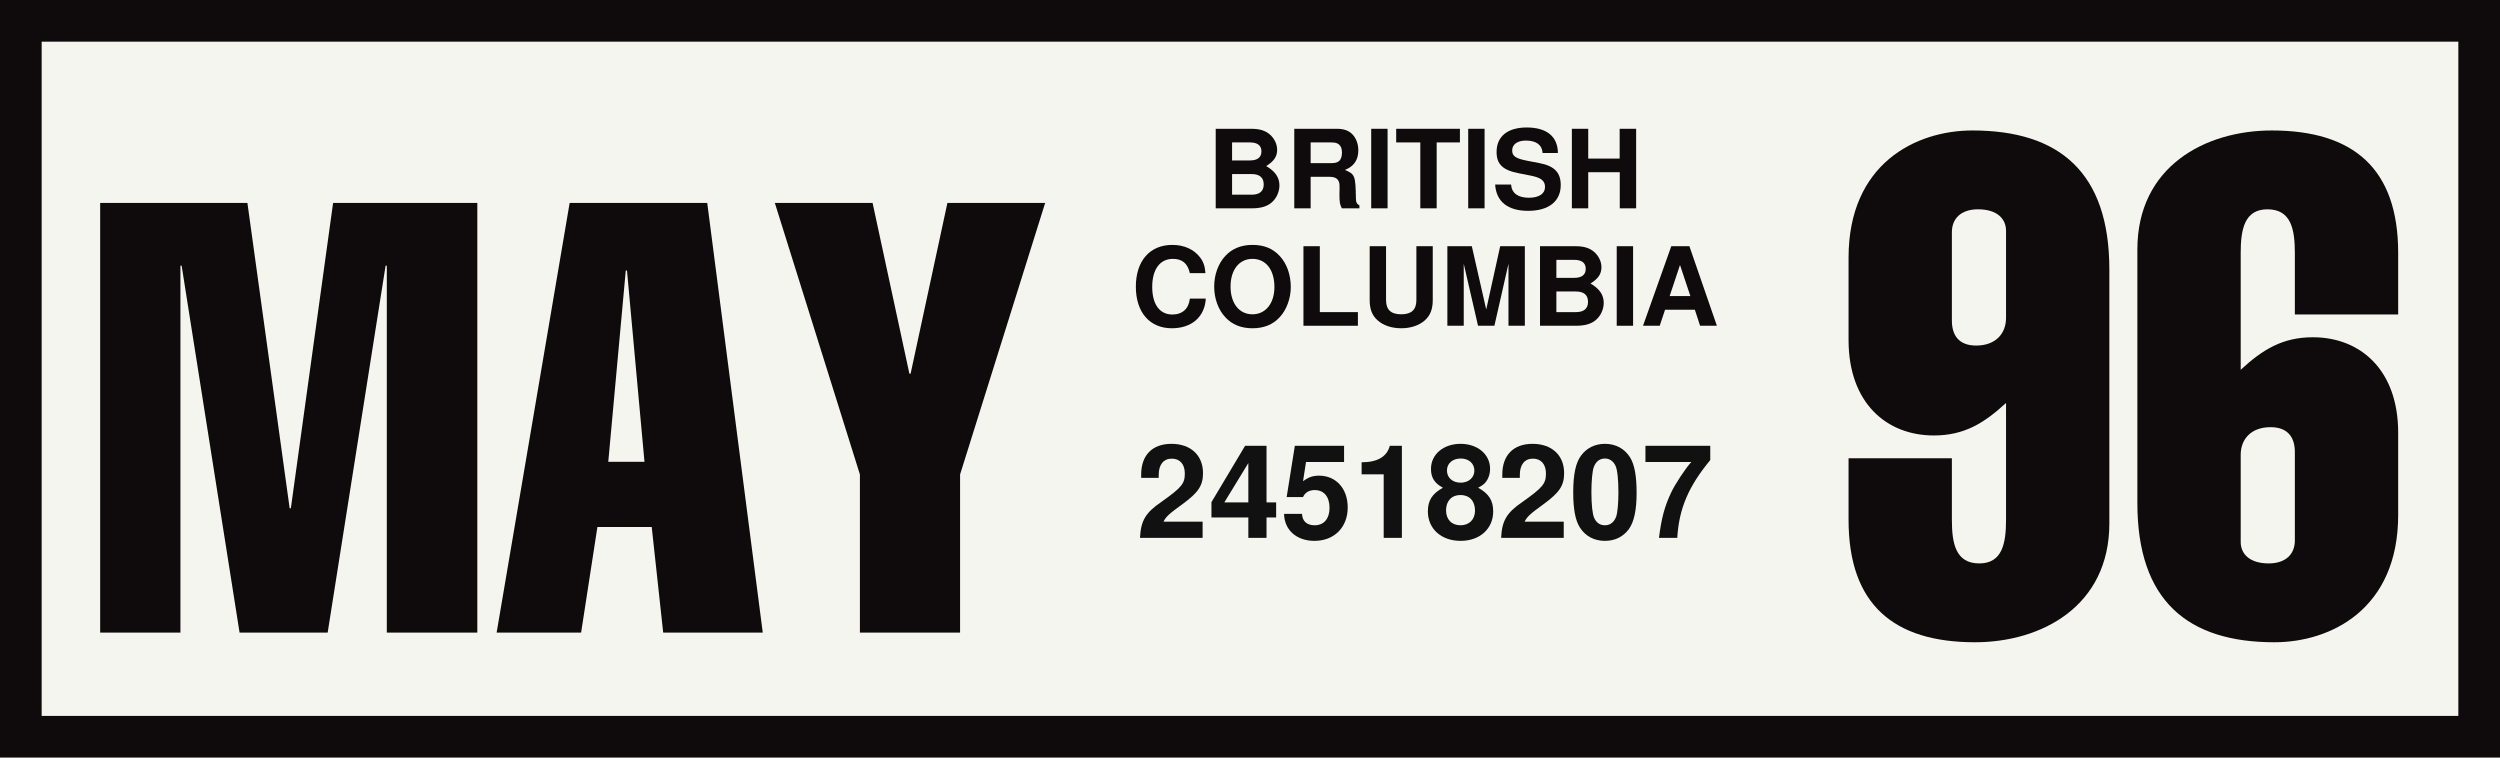
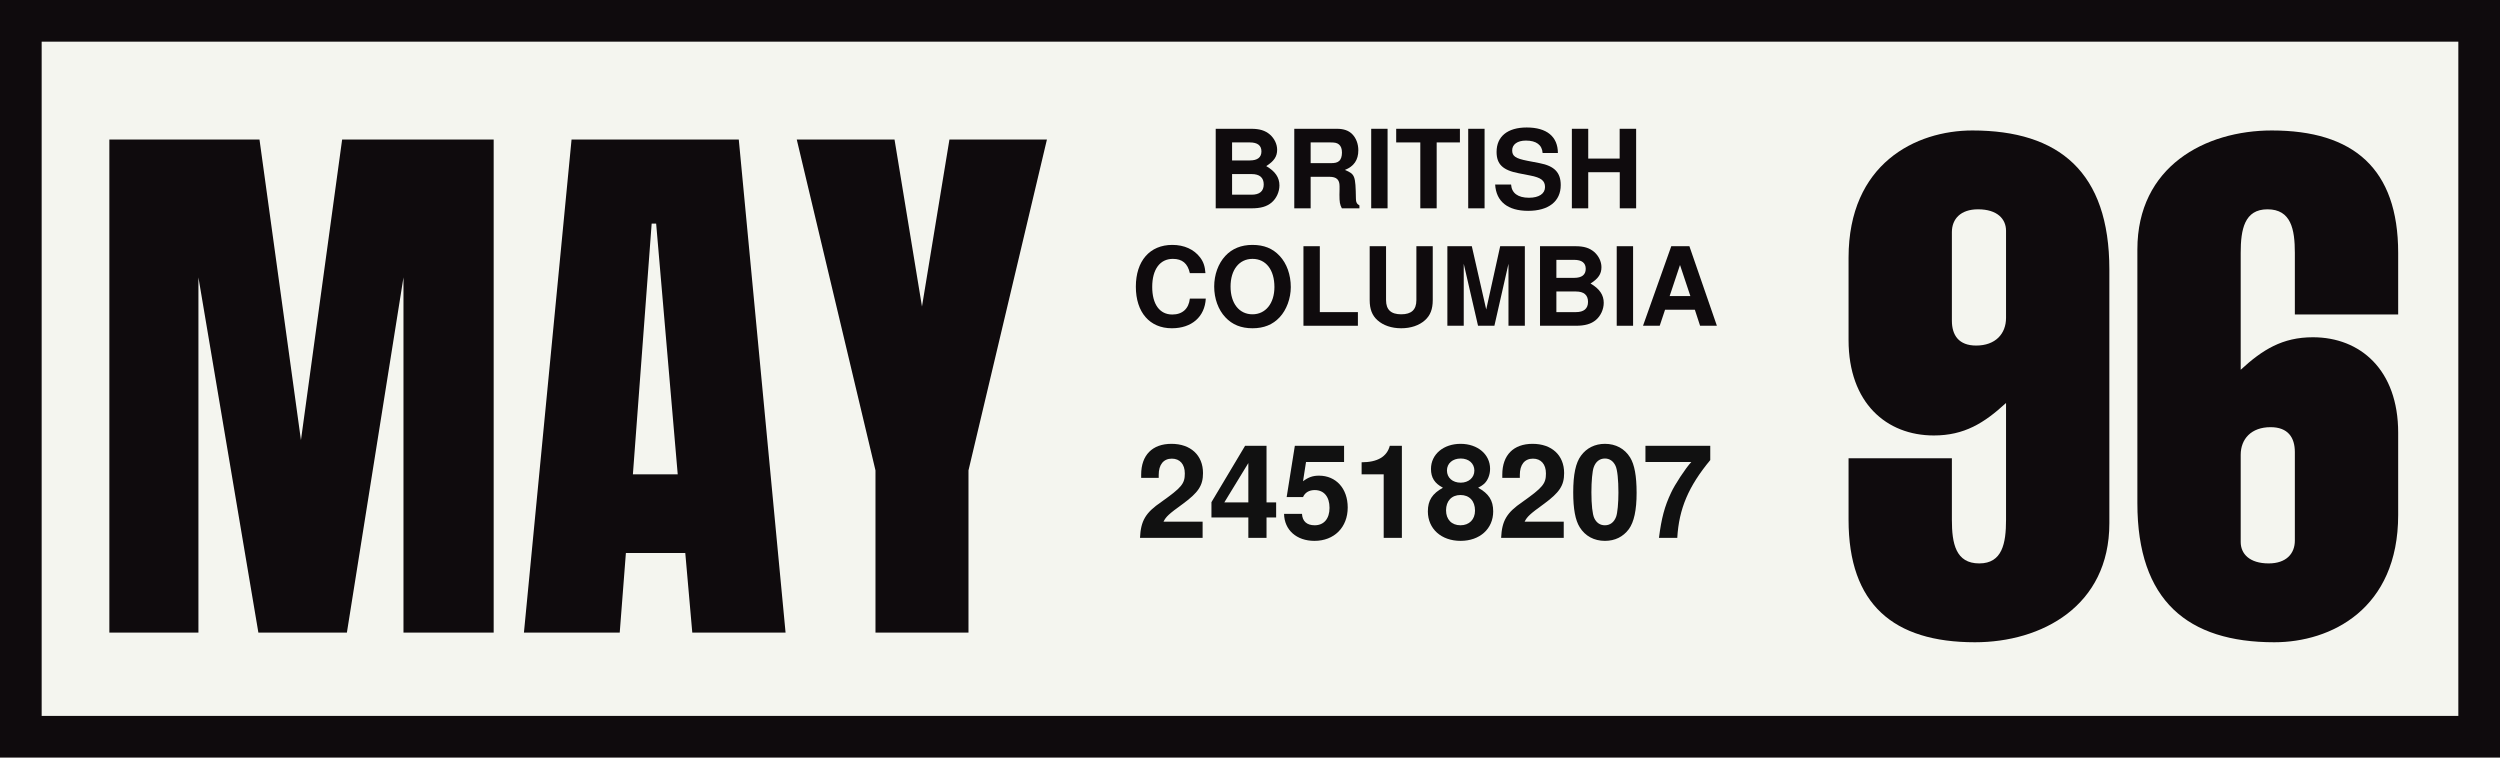
<svg xmlns="http://www.w3.org/2000/svg" viewBox="0 0 330 100" width="330" height="100">
  <g data-role="renewal-decal" data-accuracy="photograph-reviewed reconstruction; font and colour approximate" data-printing-system="bordered" data-typography-review="1996" data-font-evidence="visual candidates; historical font identity unconfirmed" data-placement="rear">
    <rect x="0" y="0" width="330" height="100" rx="0" fill="#f4f5ef" />
    <rect x="2.75" y="2.75" width="324.5" height="94.5" fill="none" stroke="#0f0b0d" stroke-width="5.5" />
-     <g data-role="decal-month" data-die="bc-decal-print-heavy-month-wide" data-fit="reduced" role="img" aria-label="MAY">
-       <g transform="translate(11.55 26.786) scale(0.56714)" fill="none" stroke="#0f0b0d" stroke-width="0" stroke-linecap="square" stroke-linejoin="round">
+     <g data-role="decal-month" data-die="bc-decal-print-anton-400" data-fit="reduced" role="img" aria-label="MAY">
+       <g transform="translate(11.55 18.422) scale(0.65078)" fill="none" stroke="#0f0b0d" stroke-width="0" stroke-linecap="square" stroke-linejoin="round">
        <g transform="translate(0 0)" data-character="M" fill="#0f0b0d" stroke="none" fill-rule="evenodd">
-           <path d="M21.629 14.607H21.91L35.393 100.0H55.899L69.382 14.607H69.663V100.0H90.73V0.0H57.163L47.331 71.067H47.051L37.219 0.0H2.949V100.0H21.629Z" />
+           <path d="M4.432 100.0V0.0H34.886L43.295 60.966L51.648 0.0H82.386V100.0H64.091V27.955L52.614 100.0H34.659L22.5 27.955V100.0Z" />
        </g>
-         <g transform="translate(93.68 0)" data-character="A" fill="#0f0b0d" stroke="none" fill-rule="evenodd">
-           <path d="M27.528 60.253 31.601 15.73H31.882L35.955 60.253ZM18.539 0.0 1.545 100.0H21.208L25.0 75.421H37.64L40.309 100.0H63.483L50.562 0.0Z" />
+         <g transform="translate(86.818 0)" data-character="A" fill="#0f0b0d" stroke="none" fill-rule="evenodd">
+           <path d="M1.705 100.0 11.364 0.0H45.284L54.773 100.0H35.852L34.432 83.864H22.386L21.136 100.0ZM23.807 67.898H32.898L28.523 17.045H27.614Z" />
        </g>
-         <g transform="translate(158.849 0)" data-character="Y" fill="#0f0b0d" stroke="none" fill-rule="evenodd">
-           <path d="M20.927 100.0H44.242V63.202L64.045 0.0H41.292L32.725 39.747H32.444L23.876 0.0H1.124L20.927 63.202Z" />
+         <g transform="translate(143.295 0)" data-character="Y" fill="#0f0b0d" stroke="none" fill-rule="evenodd">
+           <path d="M16.534 100.0V67.102L0.568 0.0H20.398L25.966 33.864L31.534 0.0H51.307L35.398 67.102V100.0Z" />
        </g>
      </g>
    </g>
    <g data-role="decal-year" data-die="bc-decal-print-heavy-year-wide" data-fit="natural" role="img" aria-label="96">
      <g transform="translate(242.202 18.5) scale(0.65)" fill="none" stroke="#0f0b0d" stroke-width="0" stroke-linecap="square" stroke-linejoin="round">
        <g transform="translate(0 0)" data-character="9" fill="#0f0b0d" stroke="none" fill-rule="evenodd">
          <path d="M2.781 64.607V77.107C2.781 94.242 11.882 101.966 28.441 101.966C41.966 101.966 55.744 94.663 55.744 77.809V26.264C55.744 6.461 45.506 -1.966 27.935 -1.966C16.433 -1.966 2.781 4.775 2.781 23.876V40.59C2.781 53.371 10.492 59.972 20.098 59.972C26.292 59.972 30.337 57.444 34.761 53.371V77.107C34.761 81.882 34.003 85.955 29.326 85.955C24.522 85.955 23.764 81.882 23.764 77.107V64.607ZM28.694 41.713C25.154 41.713 23.764 39.607 23.764 36.657V18.68C23.764 16.011 25.534 14.045 29.073 14.045C32.992 14.045 34.761 16.011 34.761 18.399V36.096C34.761 39.326 32.612 41.713 28.694 41.713Z" />
        </g>
        <g transform="translate(58.652 0)" data-character="6" fill="#0f0b0d" stroke="none" fill-rule="evenodd">
          <path d="M55.744 35.393V22.893C55.744 5.758 46.643 -1.966 30.084 -1.966C16.559 -1.966 2.781 5.337 2.781 22.191V73.736C2.781 93.539 13.02 101.966 30.59 101.966C42.093 101.966 55.744 95.225 55.744 76.124V59.41C55.744 46.629 48.034 40.028 38.427 40.028C32.233 40.028 28.188 42.556 23.764 46.629V22.893C23.764 18.118 24.522 14.045 29.199 14.045C34.003 14.045 34.761 18.118 34.761 22.893V35.393ZM29.831 58.287C33.371 58.287 34.761 60.393 34.761 63.343V81.32C34.761 83.989 32.992 85.955 29.452 85.955C25.534 85.955 23.764 83.989 23.764 81.601V63.904C23.764 60.674 25.913 58.287 29.831 58.287Z" />
        </g>
      </g>
    </g>
    <g data-role="decal-legend" data-die="bc-decal-print-normal" data-fit="natural" role="img" aria-label="BRITISH">
      <g transform="translate(159.293 17) scale(0.105)" fill="none" stroke="#0f0b0d" stroke-width="0" stroke-linecap="square" stroke-linejoin="round">
        <g transform="translate(0 0)" data-character="B" fill="#0f0b0d" stroke="none" fill-rule="evenodd">
          <path d="M11.248 100.0H56.241C67.764 100.0 75.446 97.805 81.481 92.73C87.517 87.654 91.358 79.287 91.358 71.193C91.358 61.317 86.145 53.498 74.76 46.914C84.636 40.604 88.477 34.842 88.477 26.337C88.477 19.342 85.048 12.209 79.424 7.27C73.525 2.195 66.529 0.0 55.83 0.0H11.248ZM31.824 17.147H54.184C63.786 17.147 68.724 20.988 68.724 28.395C68.724 35.94 63.786 39.781 54.184 39.781H31.824ZM31.824 56.927H56.379C66.392 56.927 71.605 61.317 71.605 69.959C71.605 78.464 66.392 82.853 56.379 82.853H31.824Z" />
        </g>
        <g transform="translate(99.04 0)" data-character="R" fill="#0f0b0d" stroke="none" fill-rule="evenodd">
          <path d="M31.55 60.357H55.144C64.06 60.357 67.901 63.923 67.901 72.154V76.269C67.764 78.875 67.764 81.344 67.764 82.853C67.764 92.318 68.313 95.199 70.782 100.0H92.867V96.296C89.712 94.513 88.477 92.455 88.477 88.066C87.929 58.573 87.38 57.202 74.623 51.715C85.871 47.325 91.495 39.232 91.495 27.023C91.495 19.067 88.752 11.797 83.951 6.859C79.424 2.195 73.114 0.0 64.609 0.0H10.974V100.0H31.55ZM31.55 43.21V17.147H56.379C62.277 17.147 64.609 17.695 67.215 19.753C69.684 21.811 70.919 25.24 70.919 29.904C70.919 34.705 69.684 38.546 67.215 40.604C64.883 42.524 62.277 43.21 56.379 43.21Z" />
        </g>
        <g transform="translate(198.08 0)" data-character="I" fill="#0f0b0d" stroke="none" fill-rule="evenodd">
          <path d="M29.218 0.0H8.642V100.0H29.218Z" />
        </g>
        <g transform="translate(236.214 0)" data-character="T" fill="#0f0b0d" stroke="none" fill-rule="evenodd">
          <path d="M52.812 17.147H82.03V0.0H1.92V17.147H32.236V100.0H52.812Z" />
        </g>
        <g transform="translate(320.027 0)" data-character="I" fill="#0f0b0d" stroke="none" fill-rule="evenodd">
          <path d="M29.218 0.0H8.642V100.0H29.218Z" />
        </g>
        <g transform="translate(358.161 0)" data-character="S" fill="#0f0b0d" stroke="none" fill-rule="evenodd">
          <path d="M83.265 30.453C83.128 9.739 69.273 -1.646 44.033 -1.646C20.027 -1.646 6.173 9.602 6.173 29.081C6.173 44.582 13.992 52.126 34.294 55.967L48.285 58.711C62.003 61.317 67.078 65.158 67.078 73.251C67.078 81.619 59.396 86.694 46.914 86.694C32.922 86.694 25.103 80.796 24.417 70.096H4.39C5.624 91.495 20.302 103.155 45.816 103.155C71.605 103.155 86.831 91.221 86.831 70.782C86.831 55.007 78.875 46.776 60.357 43.21L44.719 40.192C30.041 37.311 25.789 34.431 25.789 27.16C25.789 19.616 32.373 14.815 43.073 14.815C56.104 14.815 63.374 20.302 64.06 30.453Z" />
        </g>
        <g transform="translate(449.656 0)" data-character="H" fill="#0f0b0d" stroke="none" fill-rule="evenodd">
          <path d="M69.547 54.595V100.0H90.123V0.0H69.41V37.449H29.904V0.0H9.328V100.0H29.904V54.595Z" />
        </g>
      </g>
    </g>
    <g data-role="decal-legend" data-die="bc-decal-print-normal" data-fit="natural" role="img" aria-label="COLUMBIA">
      <g transform="translate(149.298 32.5) scale(0.105)" fill="none" stroke="#0f0b0d" stroke-width="0" stroke-linecap="square" stroke-linejoin="round">
        <g transform="translate(0 0)" data-character="C" fill="#0f0b0d" stroke="none" fill-rule="evenodd">
          <path d="M93.553 33.882C92.867 25.24 91.084 19.753 86.831 14.129C79.15 3.978 66.804 -1.646 51.852 -1.646C23.594 -1.646 6.036 18.519 6.036 50.892C6.036 83.128 23.457 103.155 51.303 103.155C76.269 103.155 92.73 88.752 93.964 65.844H73.937C72.565 78.601 64.609 85.871 51.852 85.871C35.94 85.871 26.612 72.977 26.612 51.166C26.612 29.081 36.351 15.912 52.538 15.912C64.472 15.912 71.193 21.674 73.937 33.882Z" />
        </g>
        <g transform="translate(99.04 0)" data-character="O" fill="#0f0b0d" stroke="none" fill-rule="evenodd">
          <path d="M53.498 -1.646C39.506 -1.646 27.984 3.018 19.479 12.209C10.562 21.811 5.487 35.802 5.487 50.754C5.487 65.706 10.562 79.835 19.479 89.3C28.121 98.628 39.369 103.155 53.635 103.155C67.901 103.155 79.15 98.628 87.791 89.3C96.433 80.11 101.783 65.569 101.783 51.44C101.783 35.802 96.708 21.674 87.791 12.209C79.012 2.743 68.038 -1.646 53.498 -1.646ZM53.635 15.912C70.508 15.912 81.207 29.63 81.207 51.303C81.207 71.879 70.096 85.597 53.635 85.597C36.9 85.597 26.063 71.879 26.063 50.754C26.063 29.63 36.9 15.912 53.635 15.912Z" />
        </g>
        <g transform="translate(205.762 0)" data-character="L" fill="#0f0b0d" stroke="none" fill-rule="evenodd">
          <path d="M31.55 0.0H10.974V100.0H79.424V82.853H31.55Z" />
        </g>
        <g transform="translate(289.575 0)" data-character="U" fill="#0f0b0d" stroke="none" fill-rule="evenodd">
          <path d="M69.136 0.0V67.764C69.136 79.835 62.963 85.597 50.069 85.597C37.174 85.597 31.001 79.835 31.001 67.764V0.0H10.425V67.764C10.425 79.012 13.443 86.968 20.165 93.004C27.435 99.588 37.997 103.155 50.069 103.155C62.14 103.155 72.702 99.588 79.973 93.004C86.694 86.968 89.712 79.012 89.712 67.764V0.0Z" />
        </g>
        <g transform="translate(388.615 0)" data-character="M" fill="#0f0b0d" stroke="none" fill-rule="evenodd">
          <path d="M29.63 22.085 47.599 100.0H68.176L85.871 22.085V100.0H106.447V0.0H75.446L57.888 79.561L39.781 0.0H9.053V100.0H29.63Z" />
        </g>
        <g transform="translate(502.881 0)" data-character="B" fill="#0f0b0d" stroke="none" fill-rule="evenodd">
          <path d="M11.248 100.0H56.241C67.764 100.0 75.446 97.805 81.481 92.73C87.517 87.654 91.358 79.287 91.358 71.193C91.358 61.317 86.145 53.498 74.76 46.914C84.636 40.604 88.477 34.842 88.477 26.337C88.477 19.342 85.048 12.209 79.424 7.27C73.525 2.195 66.529 0.0 55.83 0.0H11.248ZM31.824 17.147H54.184C63.786 17.147 68.724 20.988 68.724 28.395C68.724 35.94 63.786 39.781 54.184 39.781H31.824ZM31.824 56.927H56.379C66.392 56.927 71.605 61.317 71.605 69.959C71.605 78.464 66.392 82.853 56.379 82.853H31.824Z" />
        </g>
        <g transform="translate(601.921 0)" data-character="I" fill="#0f0b0d" stroke="none" fill-rule="evenodd">
          <path d="M29.218 0.0H8.642V100.0H29.218Z" />
        </g>
        <g transform="translate(640.055 0)" data-character="A" fill="#0f0b0d" stroke="none" fill-rule="evenodd">
          <path d="M68.724 79.835 75.309 100.0H96.433L61.866 0.0H39.095L3.567 100.0H24.554L31.276 79.835ZM63.1 62.689H37.037L50.069 23.594Z" />
        </g>
      </g>
    </g>
    <g data-role="decal-serial" data-die="bc-decal-print-normal" data-fit="natural" role="img" aria-label="24518207">
      <g transform="translate(149.966 58.5) scale(0.125)" fill="none" stroke="#111111" stroke-width="0" stroke-linecap="square" stroke-linejoin="round">
        <g transform="translate(0 0)" data-character="2" fill="#111111" stroke="none" fill-rule="evenodd">
          <path d="M70.233 82.853H28.944C31.55 77.641 34.568 74.76 48.834 64.472C65.706 52.126 70.645 44.856 70.645 31.55C70.645 12.757 57.613 0.686 37.311 0.686C17.147 0.686 5.35 12.62 5.35 33.196V36.626H23.868V33.471C23.868 22.634 28.944 16.324 37.723 16.324C46.228 16.324 51.44 22.222 51.44 31.962C51.44 42.798 48.148 46.776 26.475 62.14C10.014 73.388 4.938 81.893 4.115 100.0H70.233Z" />
        </g>
        <g transform="translate(76.269 0)" data-character="4" fill="#111111" stroke="none" fill-rule="evenodd">
          <path d="M71.605 62.551H61.454V2.743H38.82L3.292 62.277V78.464H42.25V100.0H61.454V78.464H71.605ZM42.25 62.551H16.872L42.25 20.988Z" />
        </g>
        <g transform="translate(152.538 0)" data-character="5" fill="#111111" stroke="none" fill-rule="evenodd">
          <path d="M67.078 2.743H15.089L6.447 56.927H23.731C25.789 52.126 30.178 49.52 36.077 49.52C45.816 49.52 51.715 56.516 51.715 68.313C51.715 79.698 45.816 86.694 36.077 86.694C27.709 86.694 23.045 82.442 22.634 74.623H3.704C3.978 91.632 16.872 103.155 35.802 103.155C56.653 103.155 70.919 88.889 70.919 67.901C70.919 47.874 58.573 34.294 40.604 34.294C34.156 34.294 29.355 35.94 23.731 40.192L26.886 19.89H67.078Z" />
        </g>
        <g transform="translate(228.807 0)" data-character="1" fill="#111111" stroke="none" fill-rule="evenodd">
          <path d="M32.647 32.922V100.0H51.852V2.743H39.095C36.077 14.266 26.063 20.165 9.328 20.165V32.922Z" />
        </g>
        <g transform="translate(305.076 0)" data-character="8" fill="#111111" stroke="none" fill-rule="evenodd">
          <path d="M56.104 47.051C59.396 45.267 60.905 44.307 62.414 42.936C66.392 39.232 68.724 33.333 68.724 27.023C68.724 11.797 55.556 0.686 37.586 0.686C19.479 0.686 6.31 11.797 6.31 27.16C6.31 36.488 10.151 42.387 18.93 47.051C7.682 53.224 3.018 60.494 3.018 72.016C3.018 90.398 17.147 103.155 37.586 103.155C57.888 103.155 72.016 90.398 72.016 72.016C72.016 60.494 67.353 53.224 56.104 47.051ZM37.723 16.187C46.228 16.187 52.126 21.399 52.126 28.944C52.126 36.351 46.091 41.701 37.723 41.701C29.081 41.701 23.182 36.488 23.182 28.807C23.182 21.399 29.081 16.187 37.723 16.187ZM37.449 54.733C46.914 54.733 52.812 61.043 52.812 71.193C52.812 80.521 46.776 86.694 37.449 86.694C28.121 86.694 22.222 80.521 22.222 70.919C22.222 61.043 28.121 54.733 37.449 54.733Z" />
        </g>
        <g transform="translate(381.345 0)" data-character="2" fill="#111111" stroke="none" fill-rule="evenodd">
          <path d="M70.233 82.853H28.944C31.55 77.641 34.568 74.76 48.834 64.472C65.706 52.126 70.645 44.856 70.645 31.55C70.645 12.757 57.613 0.686 37.311 0.686C17.147 0.686 5.35 12.62 5.35 33.196V36.626H23.868V33.471C23.868 22.634 28.944 16.324 37.723 16.324C46.228 16.324 51.44 22.222 51.44 31.962C51.44 42.798 48.148 46.776 26.475 62.14C10.014 73.388 4.938 81.893 4.115 100.0H70.233Z" />
        </g>
        <g transform="translate(457.614 0)" data-character="0" fill="#111111" stroke="none" fill-rule="evenodd">
          <path d="M37.449 0.686C27.023 0.686 18.107 5.075 12.209 13.169C6.584 20.713 3.978 33.059 3.978 51.989C3.978 69.273 6.173 81.344 10.837 88.752C16.598 98.08 26.063 103.155 37.449 103.155C48.011 103.155 56.653 98.903 62.689 90.809C68.176 83.265 70.919 70.782 70.919 52.538C70.919 34.705 68.724 22.634 64.06 15.089C58.299 5.761 48.834 0.686 37.449 0.686ZM37.449 16.187C42.387 16.187 46.365 18.93 48.697 24.005C50.617 28.121 51.715 38.683 51.715 52.126C51.715 63.1 50.754 73.8 49.246 77.778C47.051 83.539 42.936 86.694 37.449 86.694C32.373 86.694 28.532 84.088 26.2 79.15C24.28 75.034 23.182 64.883 23.182 51.852C23.182 40.329 24.143 29.355 25.652 25.377C27.709 19.479 31.962 16.187 37.449 16.187Z" />
        </g>
        <g transform="translate(533.883 0)" data-character="7" fill="#111111" stroke="none" fill-rule="evenodd">
          <path d="M72.428 2.743H3.978V19.89H52.401C46.502 26.2 34.842 43.896 31.001 52.401C24.28 66.529 20.85 79.287 18.244 100.0H37.586C39.369 69.273 49.383 45.679 72.428 17.833Z" />
        </g>
      </g>
    </g>
  </g>
</svg>
